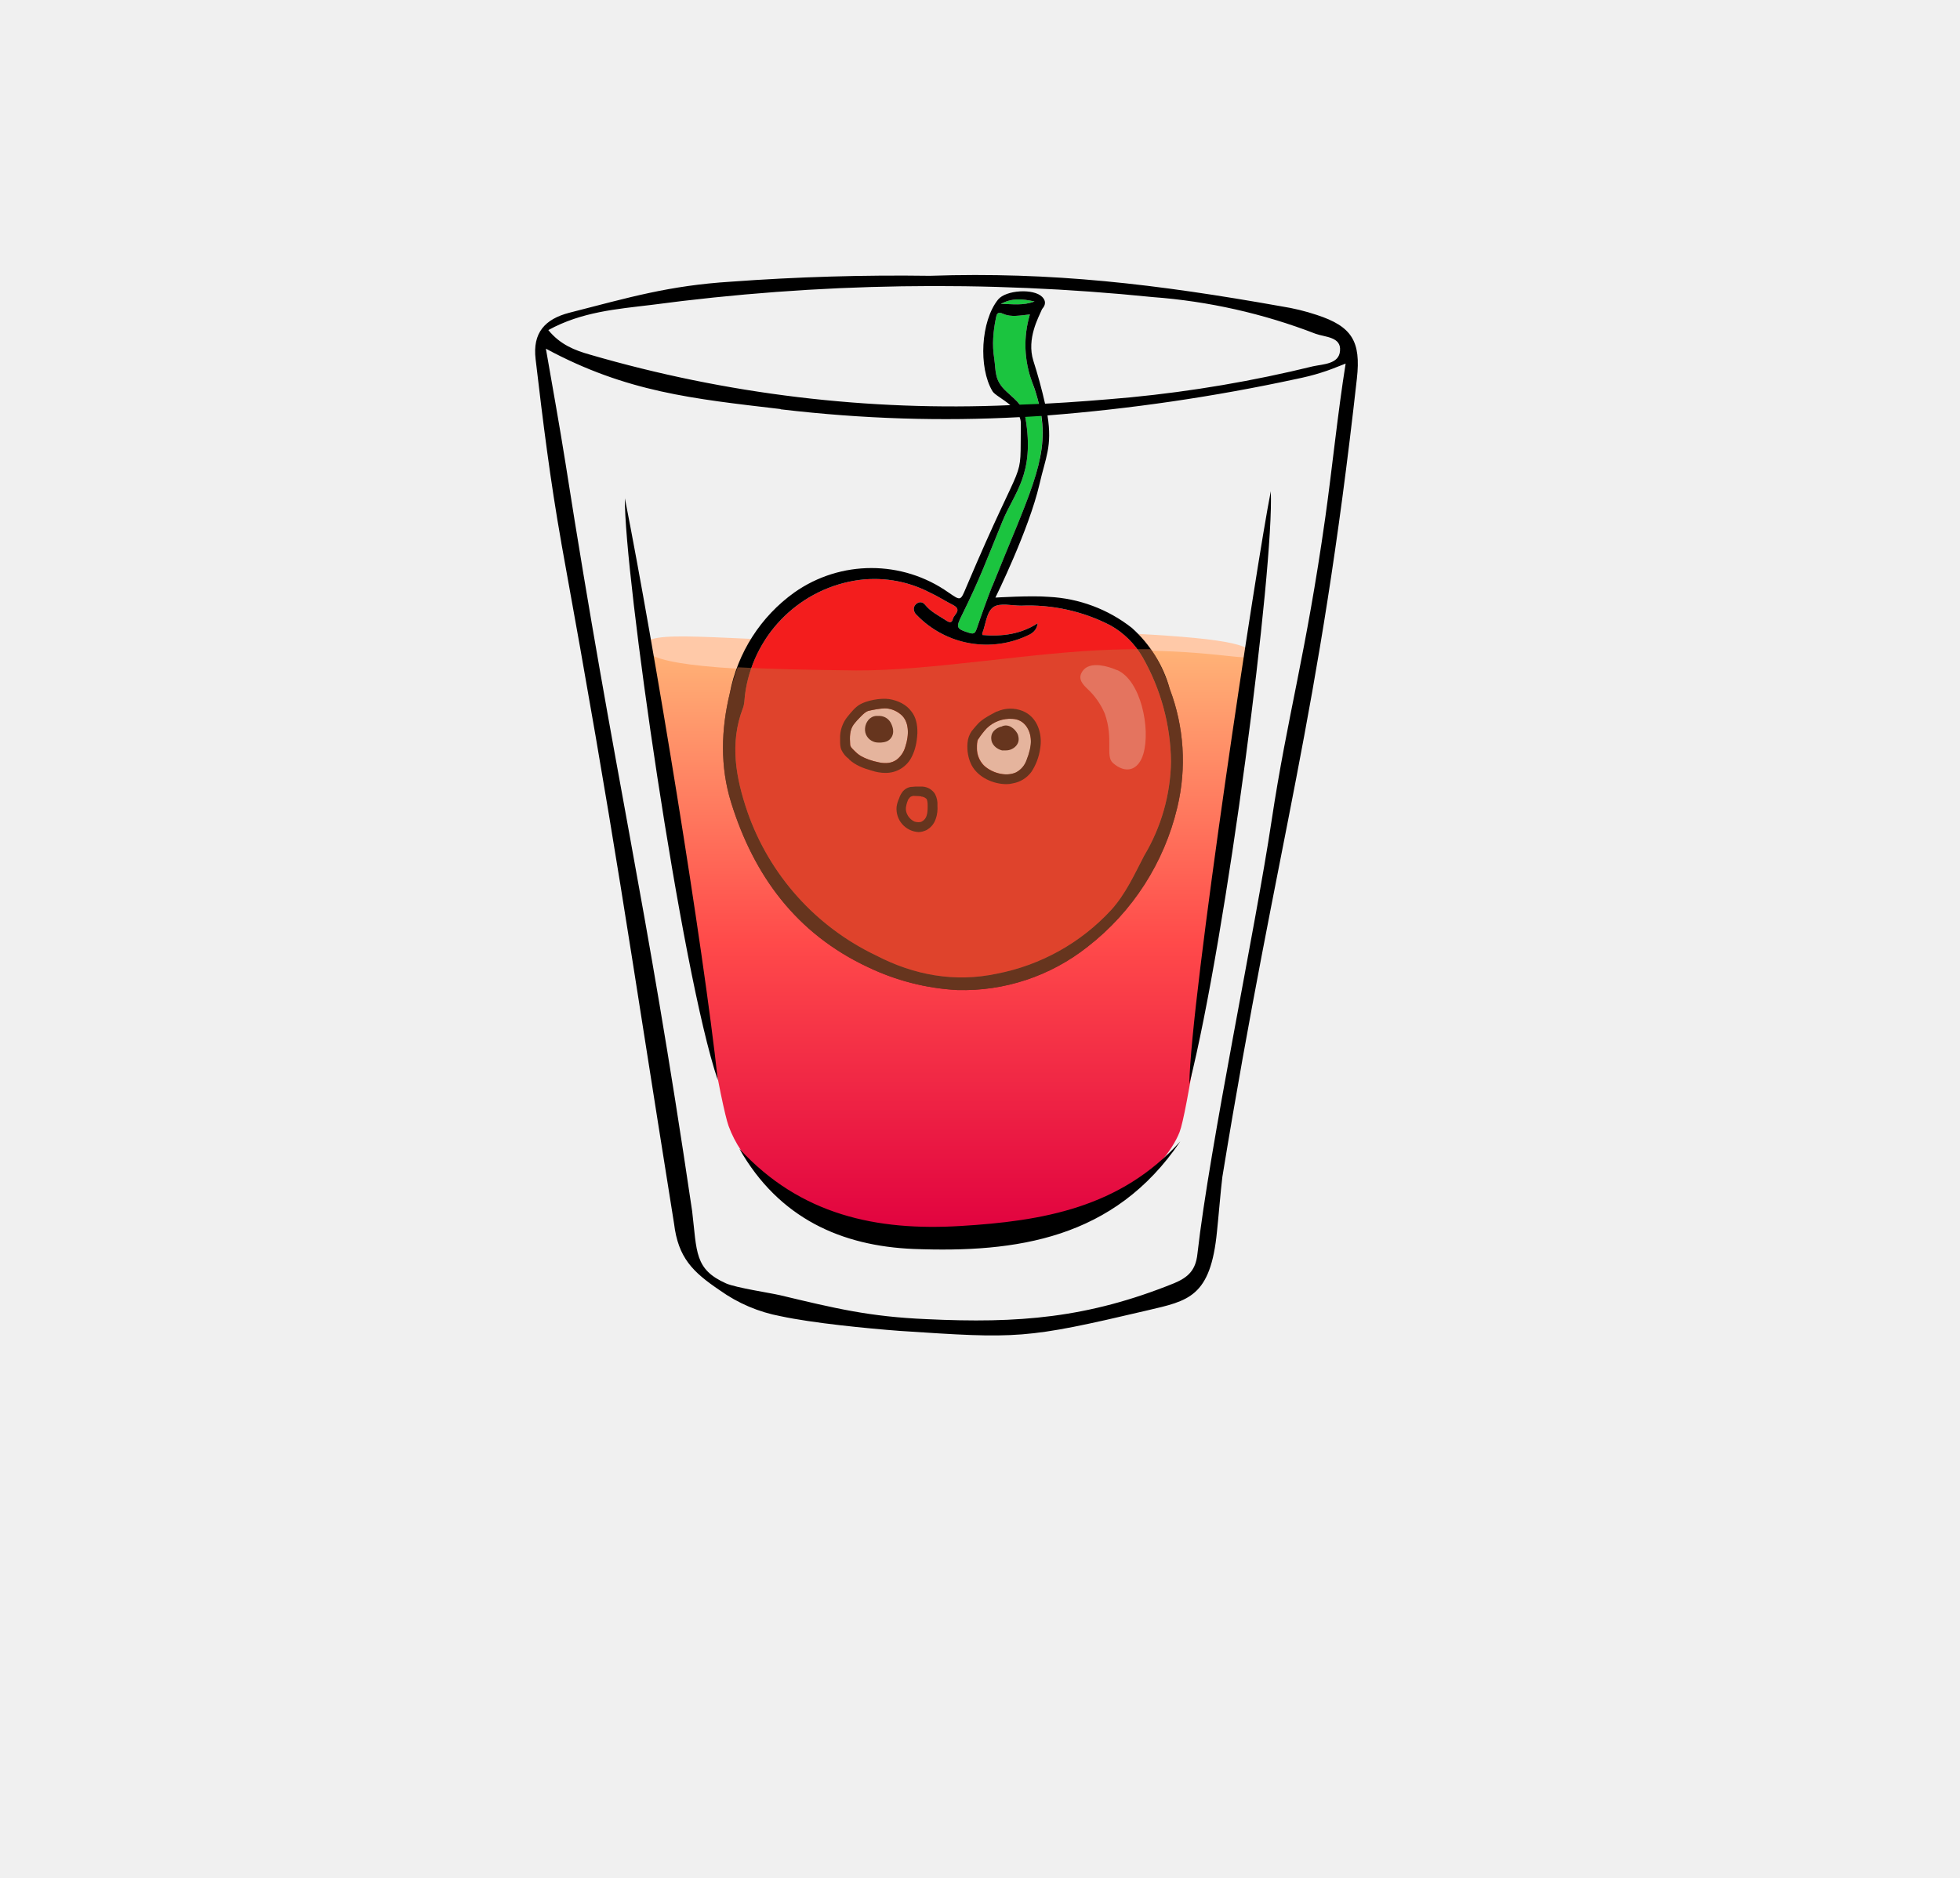
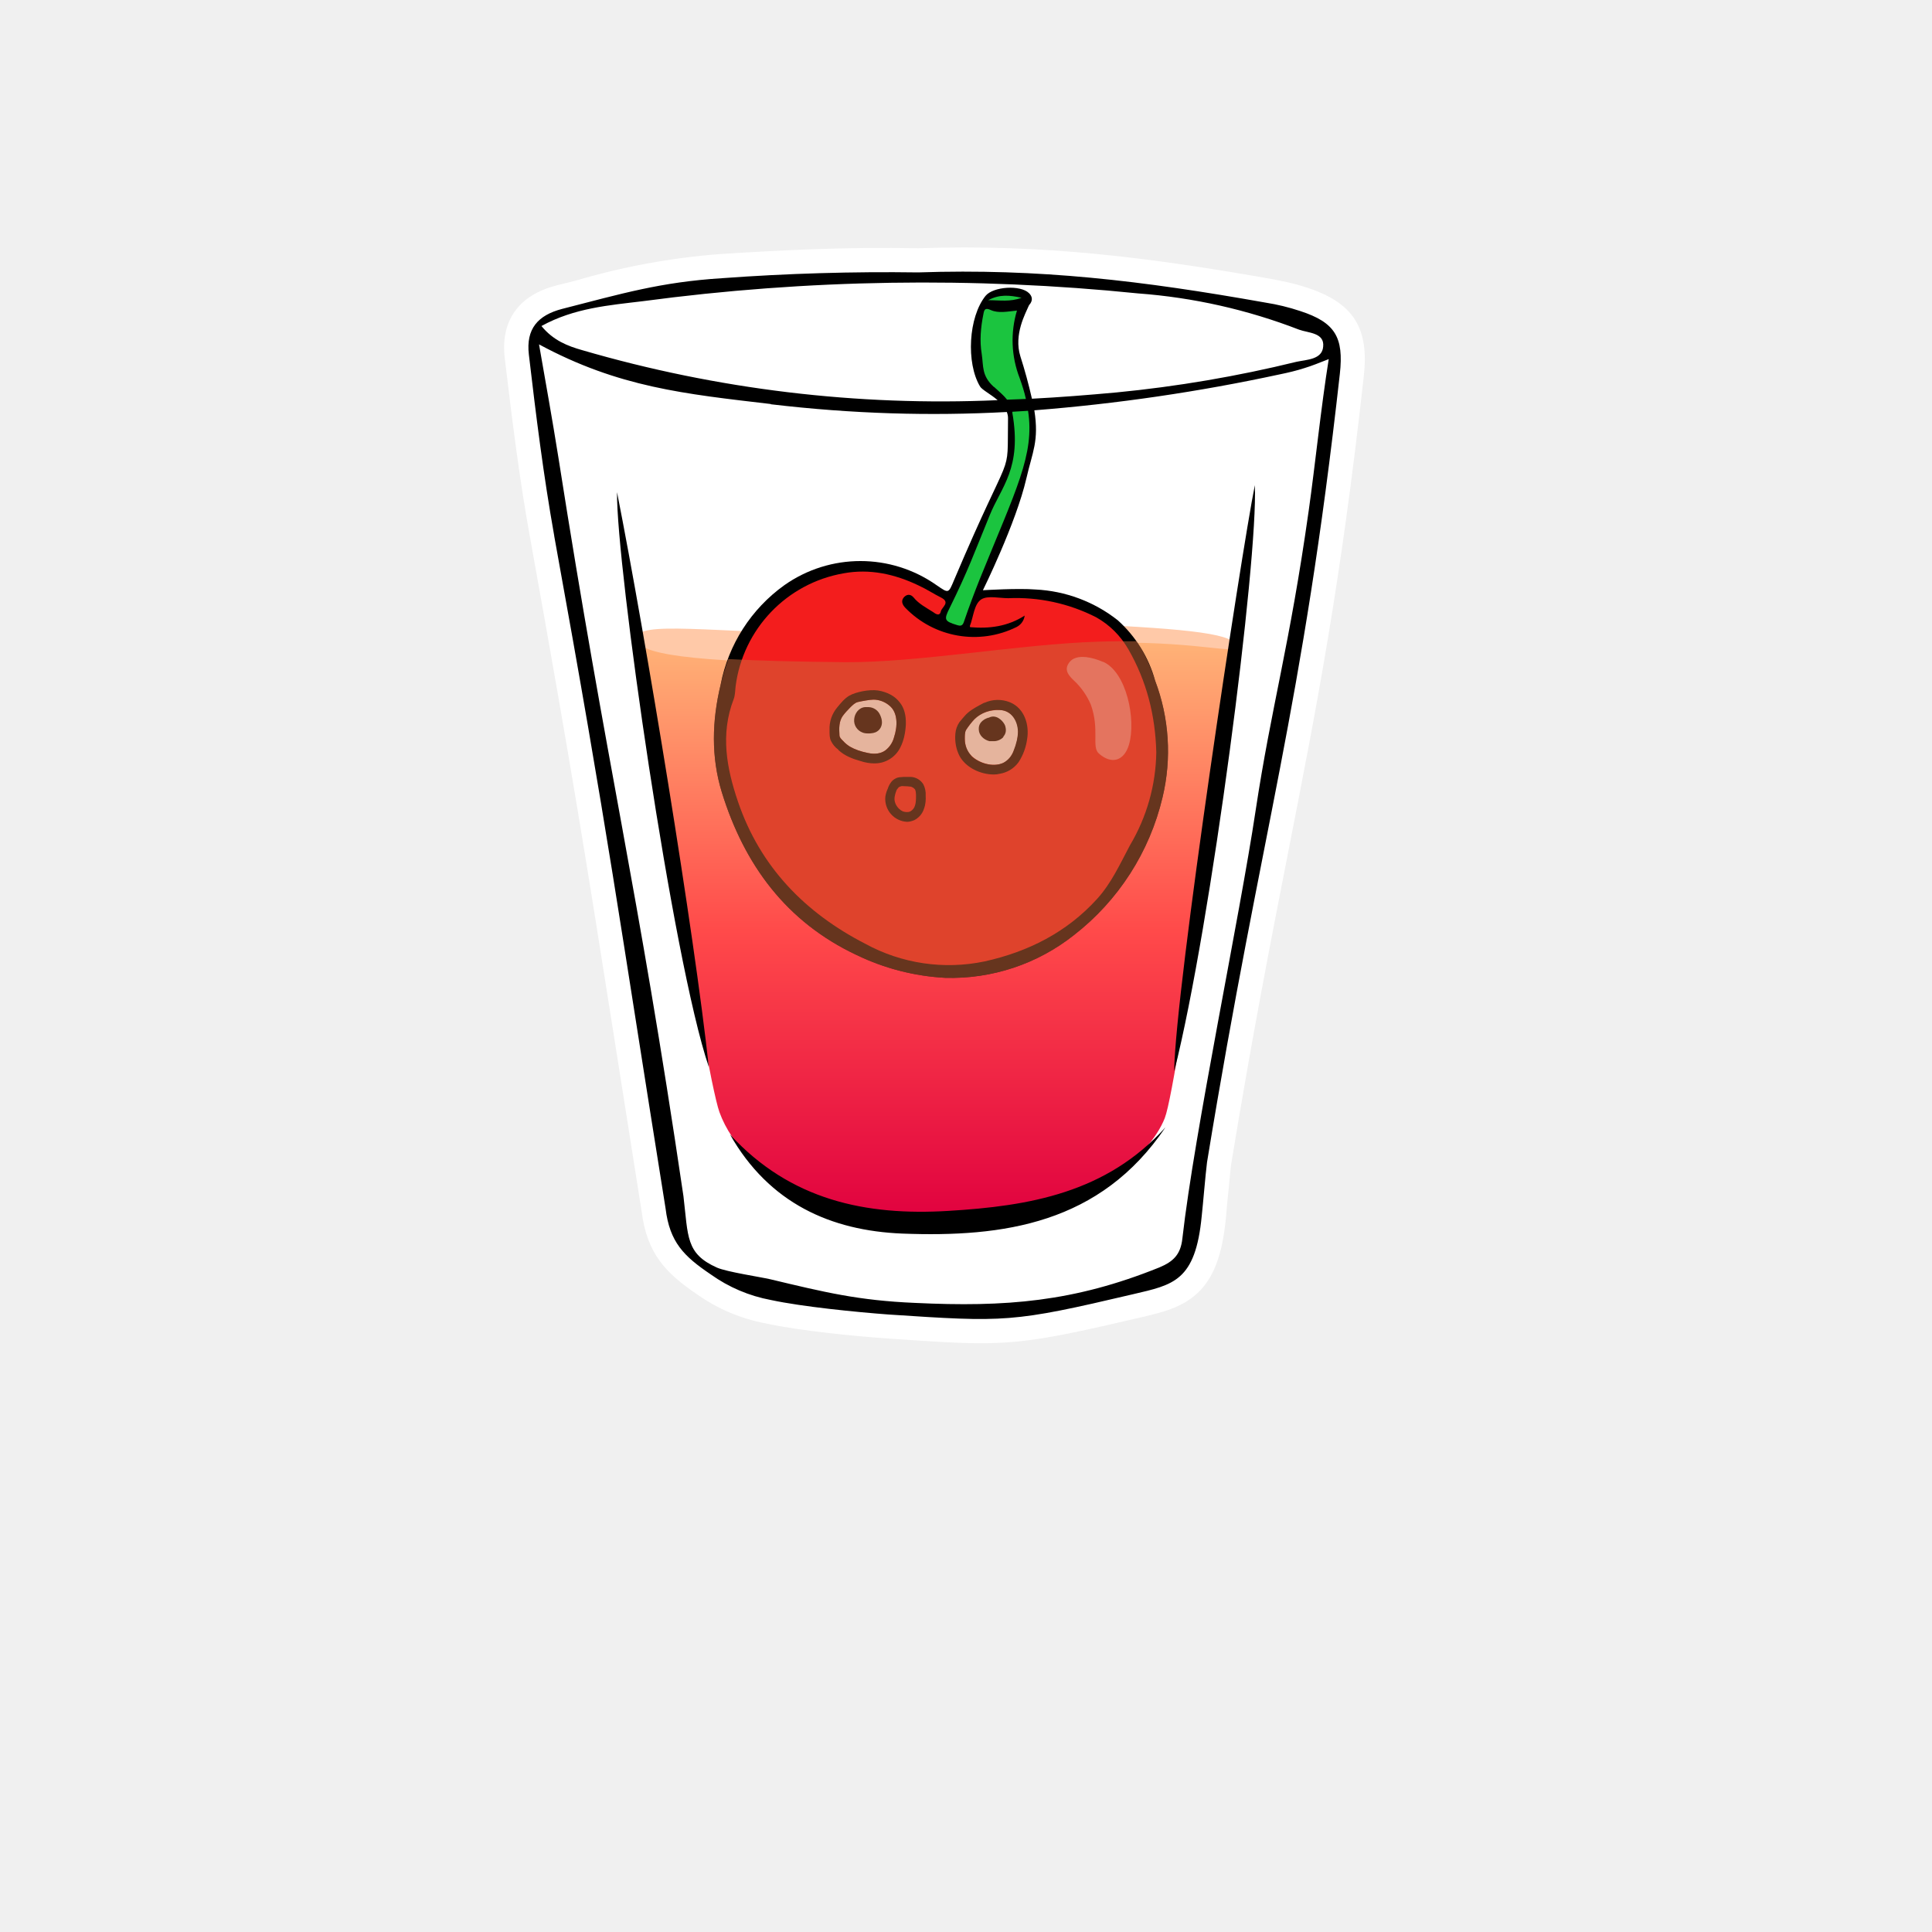
- <svg xmlns="http://www.w3.org/2000/svg" viewBox="0 0 801.4 768">
-   <linearGradient id="a" gradientUnits="userSpaceOnUse" x1="387.7" y1="507.5" x2="387.7" y2="263.1">
-     <stop offset="0" style="stop-color:#e0003f" />
-     <stop offset=".5" style="stop-color:#ff4a4a" />
-     <stop offset="1" style="stop-color:#ffb578" />
+ <svg xmlns="http://www.w3.org/2000/svg" viewBox="0 0 800 800">
+   <path d="M541.5 119.2c-5.6-1.9-11.4-3-15.7-3.8-50-8.8-93.9-14.4-145.6-12.6-29.7-.6-57 .8-82 2.4a287.3 287.3 0 0 0-59.8 11l-8 2c-15.6 4-23.2 14.6-21.4 30 3 25.1 6 49.9 10.7 75.6 17 94.3 23.4 134.8 34 201.9l12 76c2.2 17.2 9.7 25.3 23 34.3a72.4 72.4 0 0 0 28.4 12c14.7 3.2 38.4 5.4 50 6.2 17.3 1.2 29 2 39 2 18.6 0 32-2.7 65.4-10.5l1.3-.3c8.6-2 16.7-4 23.1-10 6.7-6.3 10.2-15.8 11.7-30.8l.4-4.7 1.7-17.2c8.7-53.3 16.7-94 23.7-129.8 11.6-59.2 21.7-110.3 31.3-197 2.3-20-4.2-30.4-23.2-36.7z" fill="#fff" />
+   <linearGradient id="a" gradientUnits="userSpaceOnUse" x1="387.7" y1="292.5" x2="387.7" y2="536.9" gradientTransform="matrix(1 0 0 -1 0 800)">
+     <stop offset="0" stop-color="#e0003f" />
+     <stop offset=".5" stop-color="#ff4a4a" />
+     <stop offset="1" stop-color="#ffb578" />
  </linearGradient>
  <path d="M395.6 507.4c-46.3 1.5-87.4-18.5-97.7-46.9-6-16.7-34.3-196-34.3-196l65.2 1 137-2.4 46 4.9s-23.6 179.8-29.5 195c-6 15.4-33.7 42.7-86.7 44.4z" fill="url(#a)" />
  <path d="M263.6 264.6c-.7-8 31.6-2.5 84.8-2.1 15.8 0 85.9-4.8 99.5-4.1 45.7 2 64.4 4.2 64 9.6-.3 3-19.2-3-57-1.7-32.6 1-74.5 8.7-105 8.5-66-.5-85.8-4.2-86.3-10.2z" fill="#ffc9a8" />
-   <path d="M424.3 254.9c-7 4.5-14.6 5.5-22.6 4.8l-.1-.6c1.5-3.7 1.7-8.9 4.7-10.9 2.7-1.7 7.4-.5 11.2-.5a73 73 0 0 1 36.4 8 34.7 34.7 0 0 1 13.3 13.1 88.1 88.1 0 0 1 11.6 42.7 77.4 77.4 0 0 1-11 38.5c-4 7.7-7.6 15.7-13.5 22.2a85.7 85.7 0 0 1-46.6 26c-17.3 3.7-34 .6-49.4-7.4a102.3 102.3 0 0 1-52.7-58.8c-4.7-13.8-7.4-28-1.8-42.5.6-1.6.6-3.5.8-5.3a54.5 54.5 0 0 1 44.7-46.7 49 49 0 0 1 31 4.9c3.3 1.5 6.3 3.5 9.5 5.1 3.7 2 .2 3.9-.2 5.6-.5 2.4-2.2 1-3.3.3-2.8-1.8-5.8-3.3-8-6-1-1.3-2.5-1.5-3.8-.3-1.2 1.2-1.1 2.5-.2 3.9l.5.5a39.6 39.6 0 0 0 46.2 8c1.9-1 3-2.4 3.3-4.6z" fill="#f31d1d" />
+   <path d="M229.5 222c22.7 125 26.5 156 46.1 278.4 1.7 14 7.6 19.8 18.7 27.3a62.5 62.5 0 0 0 24.9 10.6c13 2.8 35.3 5 48.6 6 48.5 3.2 51.2 3.4 101.4-8.4 16.6-3.9 25.8-5.3 28.4-32.3.6-5.5 1.5-16.7 2.2-22.3 22.8-139.5 39.4-186.5 55-326.5 1.7-15.2-2-21.3-16.4-26a89 89 0 0 0-14.4-3.5c-51.1-9.1-93.9-14.2-143.8-12.5a933 933 0 0 0-81.3 2.4c-25.4 1.6-41.5 6.4-66.1 12.7-10 2.6-15.1 8.2-13.8 19 3 25.6 6 49.7 10.5 75zm36.8-97.3a877.5 877.5 0 0 1 205-3.2 232 232 0 0 1 66.6 15c3.8 1.4 10.6 1.2 10 7-.4 5.4-6.8 5.4-11 6.3a526.1 526.1 0 0 1-74.6 12.7c-12 1.1-23.5 2-35 2.6a206 206 0 0 0-4.8-17.6c-2.8-9 2.2-17.8 3.4-20.7.2-.5.5-.8.8-1.2 1-1.6.6-3-.6-4.2-3.5-3.5-14.8-2.8-18 1.1-7.1 8.8-8.1 27.8-2.3 37.5.8 1.4 4.4 3.2 7.3 5.7a530.8 530.8 0 0 1-172-20.7c-6-1.7-12-4-16.9-10 13.6-7.5 28.1-8.6 42.1-10.3zm52.9 42.7c34 4 66 4.9 97.7 3.2.3.8.5 1.6.5 2.5-.4 27 2.4 8.7-22.3 67-2.4 5.7-2.2 5.7-7.3 2.2a54.7 54.7 0 0 0-63 0 66 66 0 0 0-26.4 41.2c-3.6 14.9-4 30 .5 44.6 9.3 30 26.7 53.7 55.9 67.4a96.4 96.4 0 0 0 36.6 9.4 82 82 0 0 0 53.3-17.7 101.9 101.9 0 0 0 36.7-57.1 82.2 82.2 0 0 0-3.1-48.3 52.3 52.3 0 0 0-15.5-25 59.7 59.7 0 0 0-34-12.7c-7.2-.6-21.8.3-21.8.3s13.7-27.7 18-46.3c2.5-11 5.3-15.4 3.3-28.2A765 765 0 0 0 530 155c3.4-.7 6.8-1.5 10.2-2.6 3-.9 5.9-2.1 10-3.7-3.2 19.9-5.6 43.7-8.3 62.8-8 56.6-15.4 80.6-22 124.3-6.6 44-25.3 132.8-30.3 177-.7 6.7-3.8 9.6-9.5 12-35.4 14.3-63.7 16.5-101.3 14.7-23.4-1-37.3-4.4-59.9-9.8-4.4-1-17.8-3-22-4.8-13-5.8-11.9-12.8-13.9-29.6-19.4-131.4-31.3-175.3-51.8-306-2.5-15.7-5.3-31.2-8-46.7 33 17.8 60.3 20.5 96 24.7zm167 276c.5-34.2 27.6-213.5 33.4-242.5C521 232 501.5 383 486.3 443.3zm-192.7-1.6c-15-44.2-38.4-208-38-238 12 60.8 32 182.7 38 238zm8.8 28c25 27.2 56.3 33.7 90.5 31.6 33.3-2 65.3-7.4 89.8-34.6-27 40-67.1 45.6-109 44-29.5-1.2-55.1-12.5-71.3-41z" />
+   <path d="M358.3 390.8a72.2 72.2 0 0 0 49.4 7.3c18-4 34-12 46.6-25.9 5.9-6.5 9.5-14.5 13.6-22.2a77.4 77.4 0 0 0 10.9-38.5c-.4-15.3-4-29.5-11.6-42.7-3.2-5.5-7.6-10-13.3-13.2a73 73 0 0 0-36.4-7.9c-3.8 0-8.5-1.2-11.2.5-3 2-3.2 7.2-4.7 11l.1.5c8 .7 15.6-.3 22.6-4.8a6.2 6.2 0 0 1-3.3 4.7 39.6 39.6 0 0 1-46.2-8l-.5-.6c-1-1.4-1-2.7.2-3.9 1.3-1.2 2.7-1 3.8.3 2.2 2.7 5.2 4.2 8 6 1.1.8 2.8 2 3.3-.3.4-1.7 4-3.6.2-5.6-3.2-1.6-6.2-3.6-9.5-5.1-9.8-4.7-20.2-7-31-5a54.5 54.5 0 0 0-44.7 46.8c-.2 1.8-.2 3.7-.8 5.3-5.6 14.5-2.9 28.7 1.8 42.5 9.2 27 27.8 46 52.7 58.8z" fill="#f31d1d" />
+   <path d="M423 123.3c-5-1.1-9.1-1.5-13.8 1 4.8 0 9 .8 13.8-1zm-26.8 135.5c1.6.5 2.4.4 3-1.5 2-5.9 4.2-11.7 6.5-17.5 15-37.1 22.8-51.5 20-69.7l-6.5.4v.5c4 23-4.6 30.5-9.4 42.4-6.6 16.1-8.9 22.8-16.6 38.4-2.4 4.8-2.2 5.4 3 7zm15.4-98.6c2.3 2.1 4.1 3.6 5.4 5.3l7.8-.3c-.6-2.8-1.5-5.6-2.6-8.7a43 43 0 0 1-1.1-27.9c-4 .4-7.6 1.2-10.8-.2-2.5-1.2-2.8 0-3.1 1.7-1.1 5.4-1.6 11-.7 16.4.8 5.3-.1 9 5 13.7z" fill="#1bc43f" />
  <path d="M456.7 274c9.8 4.2 13.8 24 10.8 34.3-2 6.8-7.2 8.4-12.5 3.7-3.1-2.8.4-9.8-3.3-20.2a29.5 29.5 0 0 0-7-10c-1.9-1.8-4-4-2.4-6.8s4.5-3.2 7.5-2.9c2.4.3 4.7 1 7 2z" fill="#fc7e83" />
-   <path d="M421.6 302.9c0 2.3-.6 5-1.8 8a9 9 0 0 1-4.3 5c-4.4 2-10.3 0-13.3-3a10 10 0 0 1-2.7-6.8v-.1c0-1.3 0-2.7.5-3.7.8-1.3 2.5-3.5 3.5-4.5A13.7 13.7 0 0 1 414 294c4.9.2 7.4 4.6 7.5 8.9zm-55.1 7.9c1.6-1.2 3-3.1 3.7-5.5 1.5-4.5 1.7-10.3-2-13.2-2-1.6-4.3-2.4-6.5-2.4a38 38 0 0 0-6.5 1c-1.2.3-2.2 1.3-3.2 2.3a27.7 27.7 0 0 0-3 3.3c-1.6 2.3-1.6 5.2-1.4 8 0 1 .6 1.6 1.3 2.3l.2.2c1 1 1.9 1.8 2.9 2.4 2 1.1 4.4 2 7.4 2.6 2.8.6 5.2.3 7-1z" fill="#fff" />
-   <path d="M405.7 239.8c-2.3 5.8-4.4 11.6-6.4 17.5-.7 2-1.5 2-3.1 1.5-5.2-1.6-5.4-2.2-3-7 7.7-15.6 10-22.3 16.6-38.4 4.8-11.9 13.4-19.3 9.5-42.4-1-5.3-3.5-7-7.7-10.8-5.2-4.7-4.3-8.4-5.1-13.7-.9-5.5-.4-11 .7-16.4.3-1.6.6-2.9 3.1-1.7 3.2 1.4 6.8.6 10.8.2a43.5 43.5 0 0 0 1 27.9c9.6 26.4 2 37.6-16.4 83.3zM423 123.3c-4.9 1.8-9 1-13.8 1 4.7-2.5 8.7-2.1 13.8-1z" fill="#1bc43f" />
-   <path d="M411.5 320.7c.9 0 1.7-.1 2.5-.3a12 12 0 0 0 7.7-4.7 23 23 0 0 0 3.6-9.6c1-5.8-1-12.8-7.1-15.3a13.3 13.3 0 0 0-10.5.2h-.2c-2.4 1.3-4.7 2.4-6.8 4.2-.6.4-3 3.3-3.4 3.8a9.8 9.8 0 0 0-1.7 4.8c-.3 3.2.3 6.5 1.7 9.2 2.7 5 8.9 7.7 14.2 7.7zM400 302.3c.8-1.3 2.5-3.5 3.5-4.5A13.7 13.7 0 0 1 414 294c4.9.2 7.4 4.6 7.5 8.9 0 2.3-.6 5-1.8 8a9 9 0 0 1-4.3 5c-4.4 2-10.3 0-13.3-3a10 10 0 0 1-2.7-6.8v-.1c0-1.3 0-2.7.5-3.7zm5.3 0c-.2-2.5 1.2-3.7 2.5-4.5a9 9 0 0 1 1.4-.6h.2a4 4 0 0 1 2-.5c1.6.1 2.7 1 3.5 1.8.8.9 1.4 1.8 1.5 2.8.3 1.4 0 2.7-1 3.8a5.6 5.6 0 0 1-4.3 1.8h-1.4c-2.4-.6-4.3-2.5-4.4-4.7zm-40.8-6.1c.3.7.7 1.7.7 2.9 0 1.5-.7 2.9-1.9 3.7-1 .7-2.1.8-3.2.9h-.6c-1 0-1.7-.1-2.4-.4a5.3 5.3 0 0 1-3.4-5.5c.2-2.4 1.9-4.8 4.5-5h1.5a5.4 5.4 0 0 1 4.8 3.4zm-1-10.3c-3.6-.5-9.1.6-11.9 2.2-2 1.2-3.5 3.1-4.9 4.8a13.6 13.6 0 0 0-3.2 9.4v.5c0 1.3 0 2.8.6 4a9.5 9.5 0 0 0 3 3.6l.1.2c2.6 2.4 5.8 3.6 9 4.5 2.1.7 4 1 5.8 1a11.8 11.8 0 0 0 10.9-6.8c1.3-2.6 2-5.7 2.2-9.4.1-3.7-.7-6.8-2.5-9-2-2.7-5.3-4.4-9.1-5zm6.7 19.4a10 10 0 0 1-3.7 5.5c-1.9 1.3-4.3 1.6-7.1 1-3-.6-5.5-1.5-7.4-2.6-1-.6-2-1.4-2.9-2.4l-.2-.2c-.7-.7-1.3-1.3-1.3-2.2-.2-2.9-.2-5.8 1.4-8 .9-1.2 1.9-2.3 3-3.4 1-1 2-2 3.2-2.3 1.7-.4 5-1 6.5-1 2.2 0 4.6.8 6.5 2.4 3.7 2.9 3.5 8.7 2 13.2zm2.8 16.5c-1.4 0-2.8.7-3.8 1.8-.8 1-1.3 2-1.6 3-.4.8-.8 2-1 3.3a9.5 9.5 0 0 0 9 10.4c1 0 2-.3 3-.7a8 8 0 0 0 4-4.7c.7-1.9.8-3.8.7-5.4a9 9 0 0 0-1-4.8 6.5 6.5 0 0 0-5.1-3h-3l-1.2.1zm3.7 4c1 0 1.8.6 2.2 1 .3.7.4 1.6.4 2.7 0 1.3 0 2.8-.4 4a4 4 0 0 1-2 2.5c-.8.4-2 .3-3 0-2.2-1-3.7-3.4-3.5-5.6.1-.9.4-2.1.7-2.8.2-.7.5-1 .9-1.4v-.1c.3-.3 1.2-.6 1.5-.6l2.3.1.9.1zm-74.4 144c25 27.2 56.3 33.7 90.5 31.6 33.3-2 65.3-7.4 89.8-34.6-27 40-67.1 45.6-109 44-29.5-1.2-55.1-12.5-71.3-41zm184-26.5c.4-34.1 27.5-213.4 33.3-242.4C521 232 501.5 383 486.3 443.3zm-192.8-1.5c-15-44.2-38.4-208-38-238 12 60.8 32 182.7 38 238zm-64-219.8c22.7 125 26.5 156 46.1 278.4 1.7 14 7.6 19.8 18.7 27.3a62.5 62.5 0 0 0 24.9 10.6c13 2.8 35.3 5 48.6 6 48.5 3.2 51.2 3.4 101.4-8.4 16.6-3.9 25.8-5.3 28.4-32.3.6-5.5 1.5-16.7 2.2-22.3 22.8-139.5 39.4-186.5 55-326.5 1.7-15.2-2-21.3-16.4-26a89 89 0 0 0-14.4-3.5c-51.1-9.1-93.9-14.2-143.8-12.5a933 933 0 0 0-81.3 2.4c-25.4 1.6-41.5 6.4-66.1 12.7-10 2.6-15.1 8.2-13.8 19 3 25.6 6 49.7 10.5 75zm36.8-97.3a877.5 877.5 0 0 1 205-3.2 232 232 0 0 1 66.6 15c3.8 1.4 10.6 1.2 10 7-.4 5.4-6.8 5.4-11 6.3a526.1 526.1 0 0 1-74.6 12.7c-12 1.1-23.5 2-35 2.6a206 206 0 0 0-4.8-17.6c-2.8-9 2.2-17.8 3.4-20.7.2-.5.5-.8.8-1.2 1-1.6.6-3-.6-4.2-3.5-3.5-14.8-2.8-18 1.1-7.1 8.8-8.1 27.8-2.3 37.5.8 1.4 4.4 3.2 7.3 5.7a530.8 530.8 0 0 1-172-20.7c-6-1.7-12-4-16.9-10 13.6-7.5 28.1-8.6 42.1-10.3zm139.4 115c-2.3 5.9-4.4 11.7-6.4 17.6-.7 2-1.5 2-3.1 1.5-5.2-1.6-5.4-2.2-3-7 7.7-15.6 10-22.3 16.6-38.4 4.8-11.9 13.4-19.3 9.5-42.4l-.1-.5 6.6-.4c2.7 18.2-5.2 32.6-20.1 69.7zM374.3 251l.5.5a39.6 39.6 0 0 0 46.2 8c1.9-1 3-2.4 3.3-4.6-7 4.5-14.6 5.5-22.6 4.8l-.1-.6c1.5-3.7 1.7-8.9 4.7-10.9 2.7-1.7 7.4-.5 11.2-.5a73 73 0 0 1 36.4 8 34.7 34.7 0 0 1 13.3 13.1 88.1 88.1 0 0 1 11.6 42.7 77.4 77.4 0 0 1-11 38.5c-4 7.7-7.6 15.7-13.5 22.2a85.7 85.7 0 0 1-46.6 26c-17.3 3.7-34 .6-49.4-7.4a102.3 102.3 0 0 1-52.7-58.8c-4.7-13.8-7.4-28-1.8-42.5.6-1.6.6-3.5.8-5.3a54.5 54.5 0 0 1 44.7-46.7 49 49 0 0 1 31 4.9c3.3 1.5 6.3 3.5 9.5 5.1 3.7 2 .2 3.9-.2 5.6-.5 2.4-2.2 1-3.3.3-2.8-1.8-5.8-3.3-8-6-1-1.3-2.5-1.5-3.8-.3-1.2 1.2-1.1 2.5-.2 3.9zm42.7-85.5c-1.3-1.7-3.1-3.2-5.4-5.3-5.2-4.7-4.3-8.4-5.1-13.7-.9-5.5-.4-11 .7-16.4.3-1.6.6-2.9 3.1-1.7 3.2 1.4 6.8.6 10.8.2a43.5 43.5 0 0 0 1 27.9c1.2 3 2 6 2.7 8.7l-7.8.3zm-7.8-41.2c4.7-2.5 8.7-2.1 13.8-1-4.9 1.8-9 1-13.8 1zm-90 43.1c34 4 66 4.9 97.7 3.2.3.8.5 1.6.5 2.5-.4 27 2.4 8.7-22.3 67-2.4 5.7-2.2 5.7-7.3 2.2a54.7 54.7 0 0 0-63 0 66 66 0 0 0-26.4 41.2c-3.6 14.9-4 30 .5 44.6 9.3 30 26.7 53.7 55.9 67.4a96.4 96.4 0 0 0 36.6 9.4 82 82 0 0 0 53.3-17.7 101.9 101.9 0 0 0 36.7-57.1 82.2 82.2 0 0 0-3.1-48.3 52.3 52.3 0 0 0-15.5-25 59.7 59.7 0 0 0-34-12.7c-7.2-.6-21.8.3-21.8.3s13.7-27.7 18-46.3c2.5-11 5.3-15.4 3.3-28.2A765 765 0 0 0 530 155c3.4-.7 6.8-1.5 10.2-2.6 3-.9 5.9-2.1 10-3.7-3.2 19.9-5.6 43.7-8.3 62.8-8 56.6-15.4 80.6-22 124.3-6.6 44-25.3 132.8-30.3 177-.7 6.7-3.8 9.6-9.5 12-35.4 14.3-63.7 16.5-101.3 14.7-23.4-1-37.3-4.4-59.9-9.8-4.4-1-17.8-3-22-4.8-13-5.8-11.9-12.8-13.9-29.6-19.4-131.4-31.3-175.3-51.8-306-2.5-15.7-5.3-31.2-8-46.7 33 17.8 60.3 20.5 96 24.7z" />
+   <path d="M359.4 311.8c-3-.6-5.5-1.5-7.4-2.6-1-.6-2-1.4-2.9-2.4l-.2-.2c-.7-.7-1.3-1.3-1.3-2.2-.2-2.9-.2-5.8 1.4-8 .9-1.2 1.9-2.3 3-3.4 1-1 2-2 3.2-2.3 1.7-.4 5-1 6.5-1 2.2 0 4.6.8 6.5 2.4 3.7 2.9 3.5 8.7 2 13.2a10 10 0 0 1-3.7 5.5c-1.9 1.3-4.3 1.6-7.1 1zm54.7-17.8h-.6c-4.1 0-7.7 1.4-10 3.8-1 1-2.7 3.2-3.5 4.5-.6 1-.5 2.4-.5 3.7.1 2.9 1 5.3 2.7 6.9 3 3 9 5 13.3 3 2-1 3.2-2.5 4.3-5a22 22 0 0 0 1.8-8c0-4.3-2.6-8.7-7.5-8.9z" fill="#fff" />
+   <path d="M377.2 321.7h-3l-1.2.1c-1.4 0-2.8.7-3.8 1.8-.8 1-1.3 2-1.6 3-.4.8-.8 2-1 3.3a9.5 9.5 0 0 0 9 10.4c1 0 2-.3 3-.7a8 8 0 0 0 4-4.7c.7-1.9.8-3.8.7-5.4a9 9 0 0 0-1-4.8 6.5 6.5 0 0 0-5.1-3zm2.1 7.8c0 1.3 0 2.8-.4 4a4 4 0 0 1-2 2.5c-.8.4-2 .3-3 0-2.2-1-3.7-3.4-3.5-5.6.1-.9.4-2.1.7-2.8.2-.7.5-1 .9-1.4v-.1c.3-.3 1.2-.6 1.5-.6l2.3.1.9.1c1 0 1.8.7 2.2 1.2.3.6.4 1.5.4 2.6zm-6.4-20.2c1.3-2.6 2-5.7 2.2-9.4.1-3.7-.7-6.8-2.5-9-2-2.7-5.3-4.4-9.1-5-3.6-.5-9.1.6-11.9 2.2-2 1.2-3.5 3.1-4.9 4.8a13.6 13.6 0 0 0-3.2 9.4v.5c0 1.3 0 2.8.6 4a9.5 9.5 0 0 0 3 3.6l.1.2c2.6 2.4 5.8 3.6 9 4.5 2.1.7 4 1 5.8 1a11.8 11.8 0 0 0 10.9-6.8zm-2.7-4a10 10 0 0 1-3.7 5.5c-1.9 1.3-4.3 1.6-7.1 1-3-.6-5.5-1.5-7.4-2.6-1-.6-2-1.4-2.9-2.4l-.2-.2c-.7-.7-1.3-1.3-1.3-2.2-.2-2.9-.2-5.8 1.4-8 .9-1.2 1.9-2.3 3-3.4 1-1 2-2 3.2-2.3 1.7-.4 5-1 6.5-1 2.2 0 4.6.8 6.5 2.4 3.7 2.9 3.5 8.7 2 13.2zm48-14.5a13.3 13.3 0 0 0-10.5.2h-.2c-2.4 1.3-4.7 2.4-6.8 4.2-.6.4-3 3.3-3.4 3.8a9.8 9.8 0 0 0-1.7 4.8c-.3 3.2.3 6.5 1.7 9.2 2.7 5 8.9 7.7 14.2 7.7.9 0 1.7-.1 2.5-.3a12 12 0 0 0 7.7-4.7 23 23 0 0 0 3.6-9.6c1-5.8-1-12.8-7.1-15.3zm-16 22.1a10 10 0 0 1-2.7-6.8v-.1c0-1.3 0-2.7.5-3.7.8-1.3 2.5-3.5 3.5-4.5A13.7 13.7 0 0 1 414 294c4.9.2 7.4 4.6 7.5 8.9 0 2.3-.6 5-1.8 8a9 9 0 0 1-4.3 5c-4.4 2-10.3 0-13.3-3zm-37.7-16.7c.3.7.7 1.7.7 2.9 0 1.5-.7 2.9-1.9 3.7-1 .7-2.1.8-3.2.9h-.6c-1 0-1.7-.1-2.4-.4a5.3 5.3 0 0 1-3.4-5.5c.2-2.4 1.9-4.8 4.5-5h1.5a5.4 5.4 0 0 1 4.8 3.4zm51 9a5.6 5.6 0 0 1-4.4 1.7h-1.4c-2.4-.6-4.3-2.5-4.4-4.7-.2-2.4 1.2-3.6 2.5-4.4a9 9 0 0 1 1.4-.6h.2a4 4 0 0 1 2-.5c1.6.1 2.7 1 3.5 1.8.8.9 1.4 1.8 1.5 2.8.3 1.4 0 2.7-1 3.8z" />
  <path d="M478.3 281.8a65.7 65.7 0 0 0-7.6-16.3c-4.9 0-10.1 0-15.9.2-32.5 1-74.3 8.7-104.8 8.5-20.2-.2-36-.6-48.4-1.3a89 89 0 0 0-3.2 10.6c-3.6 14.9-4 30 .5 44.6 9.3 30 26.7 53.7 55.9 67.4a96.4 96.4 0 0 0 36.6 9.4 82 82 0 0 0 53.3-17.7 101.9 101.9 0 0 0 36.7-57.1 82.2 82.2 0 0 0-3.1-48.3z" opacity=".5" fill="#cc693b" />
</svg>
